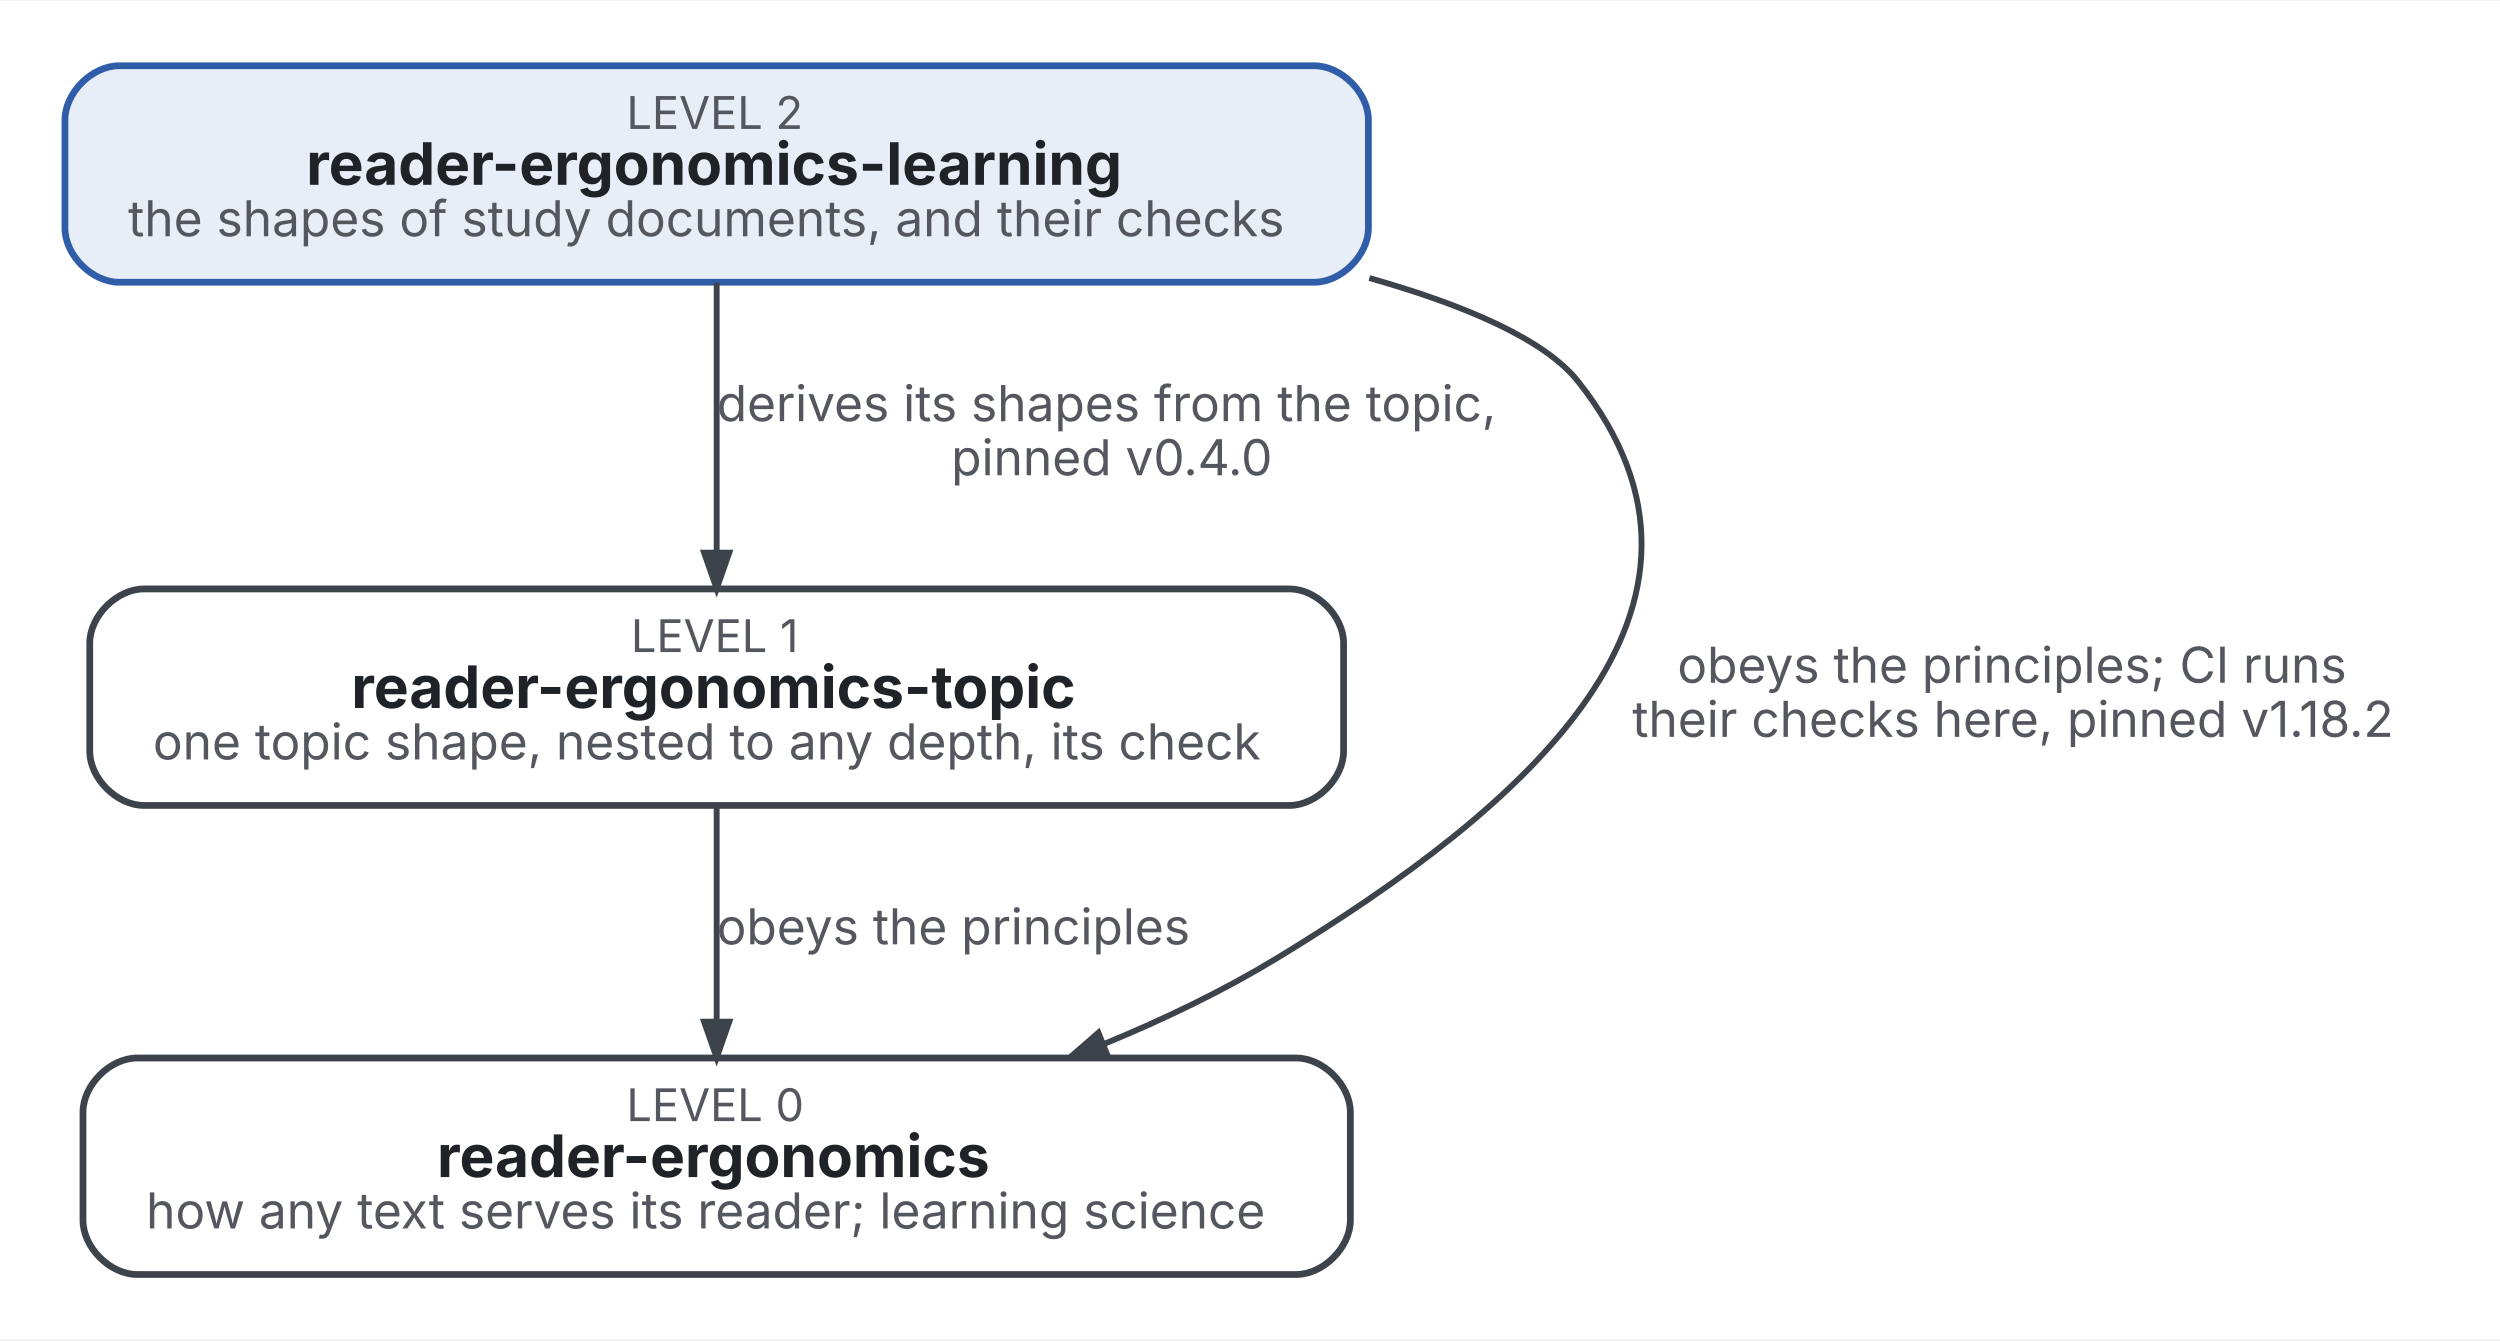
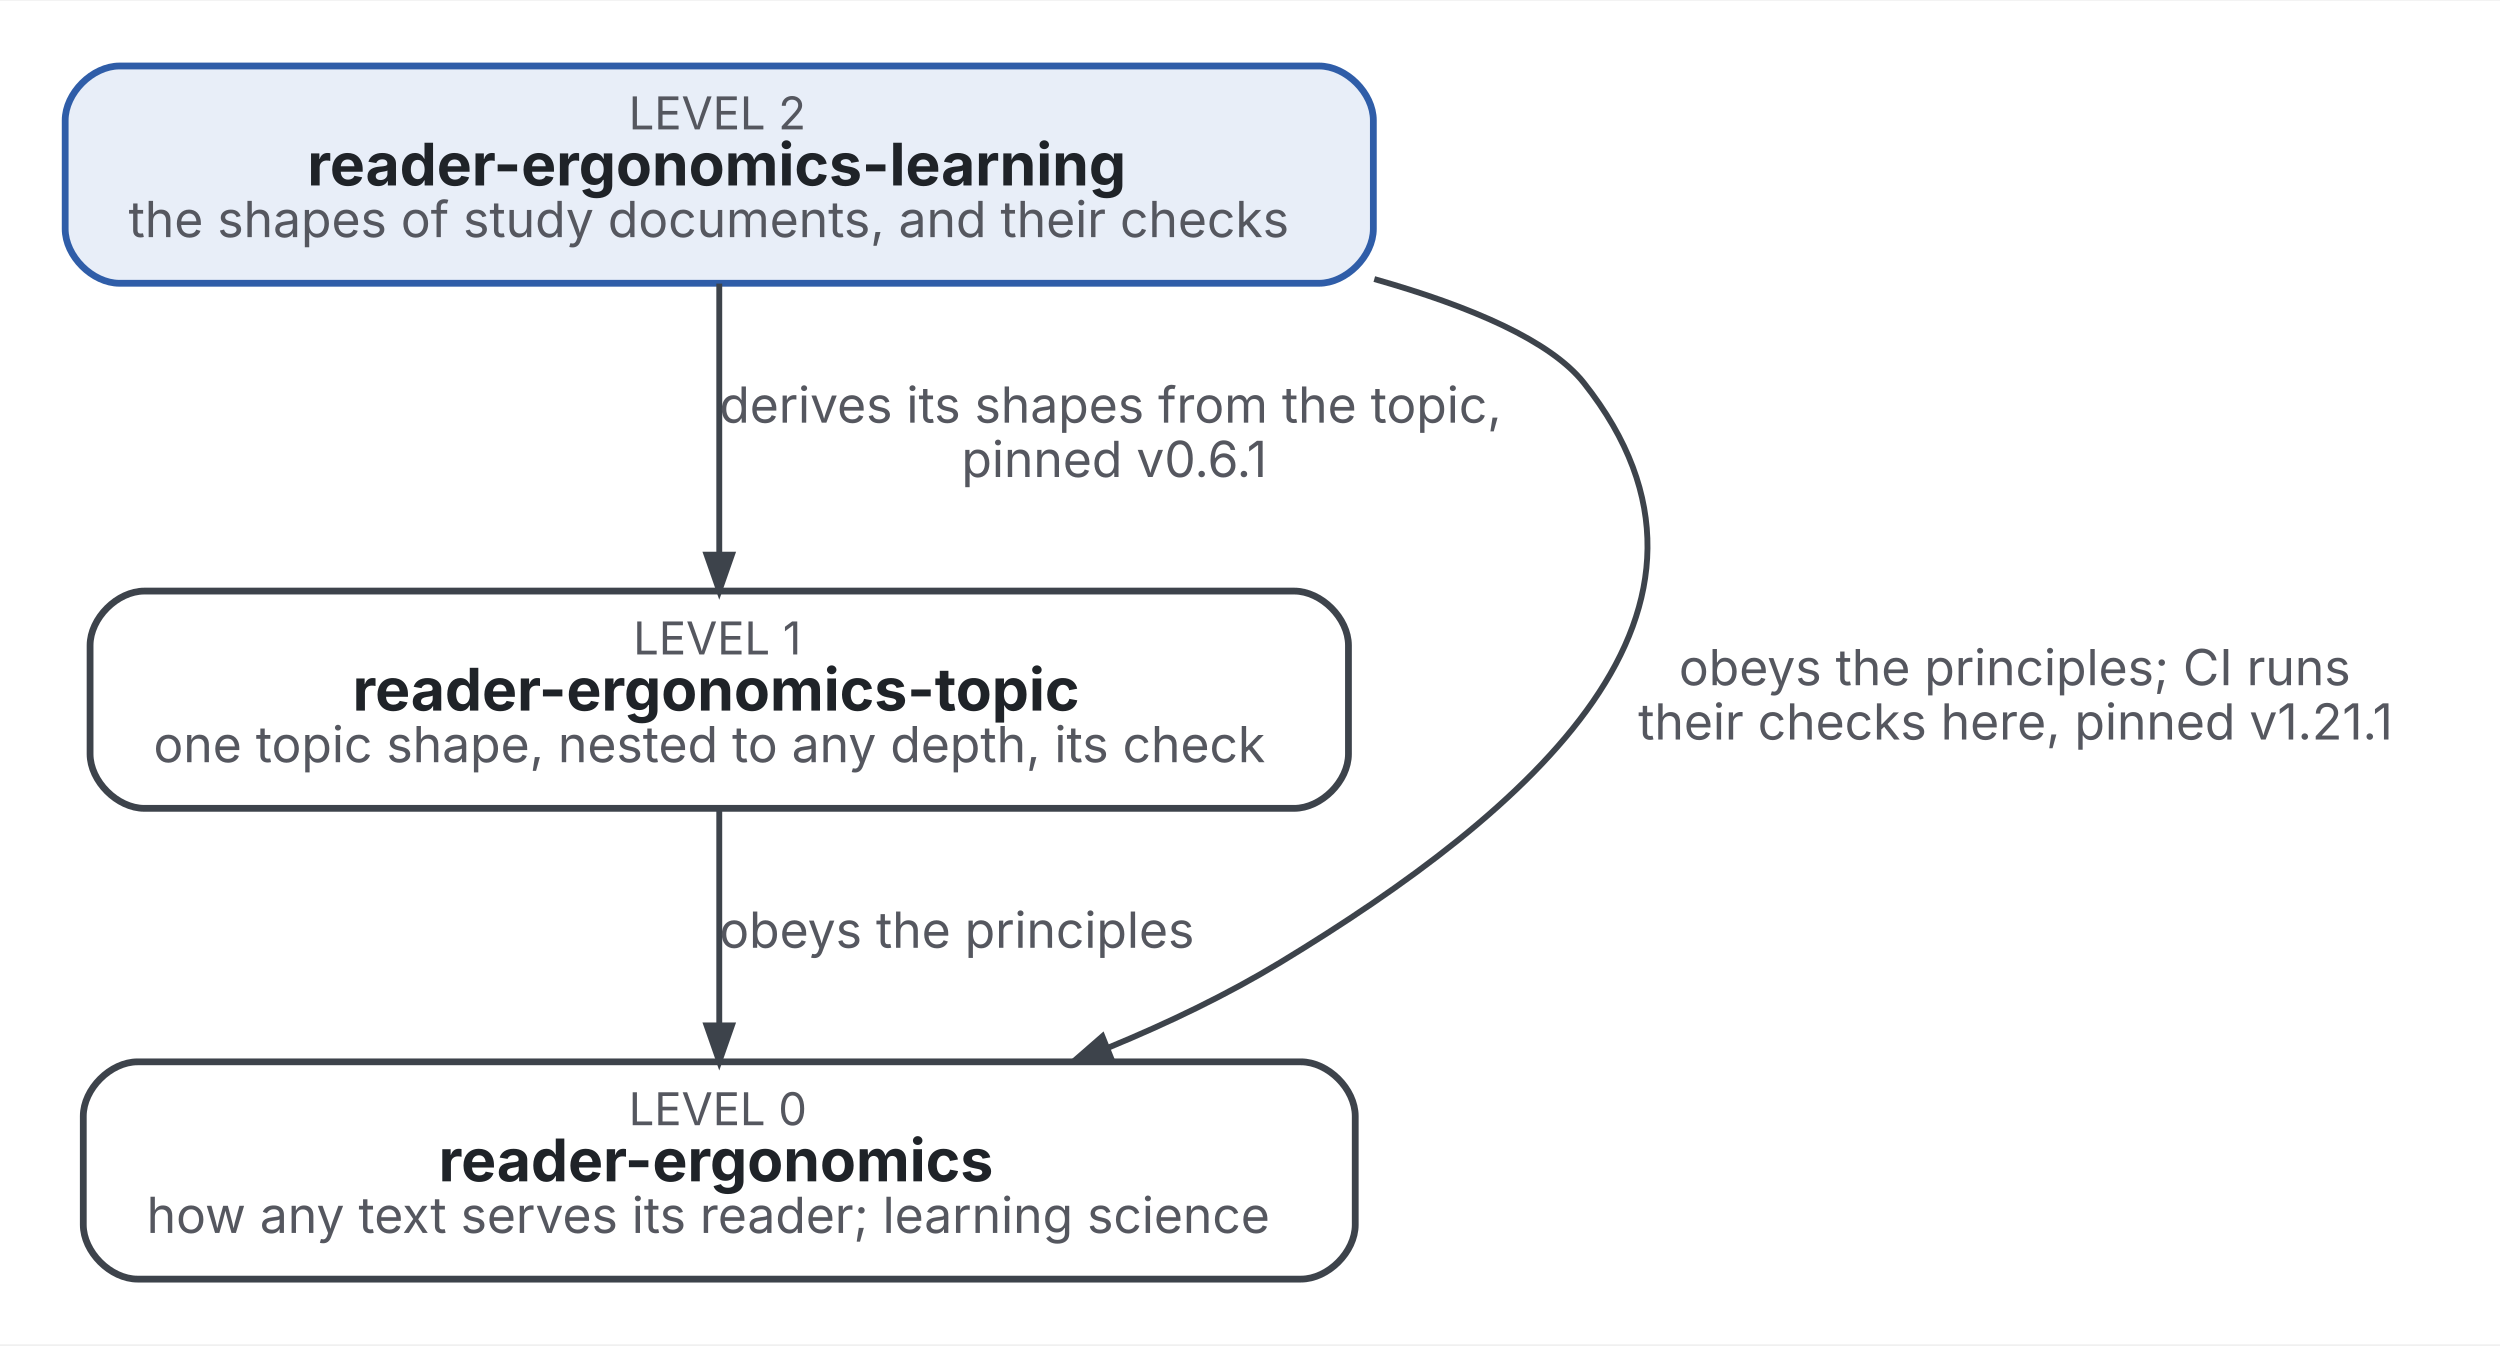
- <svg xmlns="http://www.w3.org/2000/svg" width="554pt" height="297pt" viewBox="0.00 0.00 554.30 296.80">
+ <svg xmlns="http://www.w3.org/2000/svg" width="552pt" height="297pt" viewBox="0.00 0.00 552.30 296.80">
  <g id="graph0" class="graph" transform="scale(1 1) rotate(0) translate(14.4 282.4)">
-     <polygon fill="white" stroke="transparent" points="-14.4,14.4 -14.4,-282.4 539.9,-282.4 539.9,14.4 -14.4,14.4" />
+     <polygon fill="white" stroke="transparent" points="-14.4,14.4 -14.4,-282.4 537.9,-282.4 537.9,14.4 -14.4,14.4" />
    <g id="node1" class="node">
      <path fill="#e8eef8" stroke="#2f5da8" stroke-width="1.5" d="M277,-268C277,-268 12,-268 12,-268 6,-268 0,-262 0,-256 0,-256 0,-232 0,-232 0,-226 6,-220 12,-220 12,-220 277,-220 277,-220 283,-220 289,-226 289,-232 289,-232 289,-256 289,-256 289,-262 283,-268 277,-268" />
      <text text-anchor="start" x="124.5" y="-254" font-family="Inter" font-size="10.00" fill="#55575f">LEVEL 2</text>
      <text text-anchor="start" x="53.5" y="-241.6" font-family="Inter" font-weight="bold" font-size="13.00" fill="#1f2328">reader-ergonomics-learning</text>
      <text text-anchor="start" x="14" y="-230.2" font-family="Inter" font-size="11.00" fill="#55575f">the shapes of study documents, and their checks</text>
    </g>
    <g id="node2" class="node">
      <path fill="#ffffff" stroke="#3d434b" stroke-width="1.5" d="M271.5,-152C271.5,-152 17.5,-152 17.5,-152 11.5,-152 5.5,-146 5.5,-140 5.5,-140 5.5,-116 5.5,-116 5.5,-110 11.5,-104 17.5,-104 17.5,-104 271.5,-104 271.5,-104 277.5,-104 283.5,-110 283.5,-116 283.5,-116 283.5,-140 283.5,-140 283.5,-146 277.5,-152 271.5,-152" />
      <text text-anchor="start" x="125.5" y="-138" font-family="Inter" font-size="10.00" fill="#55575f">LEVEL 1</text>
      <text text-anchor="start" x="63.5" y="-125.6" font-family="Inter" font-weight="bold" font-size="13.00" fill="#1f2328">reader-ergonomics-topic</text>
      <text text-anchor="start" x="19.5" y="-114.2" font-family="Inter" font-size="11.00" fill="#55575f">one topic shape, nested to any depth, its check</text>
    </g>
    <g id="edge1" class="edge">
      <path fill="none" stroke="#3d434b" stroke-width="1.3" d="M144.5,-219.93C144.5,-202.7 144.5,-178.97 144.5,-160.07" />
      <polygon fill="#3d434b" stroke="#3d434b" stroke-width="1.3" points="147.3,-160.04 144.5,-152.04 141.7,-160.04 147.3,-160.04" />
      <text text-anchor="start" x="144.5" y="-189.2" font-family="Inter" font-size="11.00" fill="#55575f">  derives its shapes from the topic,</text>
-       <text text-anchor="start" x="196.5" y="-177.2" font-family="Inter" font-size="11.00" fill="#55575f">  pinned v0.4.0</text>
+       <text text-anchor="start" x="198" y="-177.2" font-family="Inter" font-size="11.00" fill="#55575f">  pinned v0.6.1</text>
    </g>
    <g id="node3" class="node">
      <path fill="#ffffff" stroke="#3d434b" stroke-width="1.5" d="M273,-48C273,-48 16,-48 16,-48 10,-48 4,-42 4,-36 4,-36 4,-12 4,-12 4,-6 10,0 16,0 16,0 273,0 273,0 279,0 285,-6 285,-12 285,-12 285,-36 285,-36 285,-42 279,-48 273,-48" />
      <text text-anchor="start" x="124.5" y="-34" font-family="Inter" font-size="10.00" fill="#55575f">LEVEL 0</text>
      <text text-anchor="start" x="82.5" y="-21.6" font-family="Inter" font-weight="bold" font-size="13.00" fill="#1f2328">reader-ergonomics</text>
      <text text-anchor="start" x="18" y="-10.2" font-family="Inter" font-size="11.00" fill="#55575f">how any text serves its reader; learning science</text>
    </g>
    <g id="edge3" class="edge">
      <path fill="none" stroke="#3d434b" stroke-width="1.3" d="M289.21,-220.93C310.72,-214.84 328.15,-207.28 335.5,-198 375.36,-147.66 323.39,-103.32 268.5,-70 256.72,-62.85 243.62,-56.57 230.48,-51.15" />
      <polygon fill="#3d434b" stroke="#3d434b" stroke-width="1.3" points="231.22,-48.43 222.75,-48.06 229.14,-53.63 231.22,-48.43" />
-       <text text-anchor="start" x="357.5" y="-131.2" font-family="Inter" font-size="11.00" fill="#55575f">  obeys the principles; CI runs</text>
-       <text text-anchor="start" x="347.5" y="-119.2" font-family="Inter" font-size="11.00" fill="#55575f">  their checks here, pinned v1.18.2</text>
+       <text text-anchor="start" x="356.5" y="-131.2" font-family="Inter" font-size="11.00" fill="#55575f">  obeys the principles; CI runs</text>
+       <text text-anchor="start" x="347.5" y="-119.2" font-family="Inter" font-size="11.00" fill="#55575f">  their checks here, pinned v1.21.1</text>
    </g>
    <g id="edge2" class="edge">
      <path fill="none" stroke="#3d434b" stroke-width="1.3" d="M144.5,-103.85C144.5,-89.77 144.5,-71.6 144.5,-56.25" />
      <polygon fill="#3d434b" stroke="#3d434b" stroke-width="1.3" points="147.3,-56.05 144.5,-48.05 141.7,-56.05 147.3,-56.05" />
      <text text-anchor="start" x="144.5" y="-73.2" font-family="Inter" font-size="11.00" fill="#55575f">  obeys the principles</text>
    </g>
  </g>
</svg>
